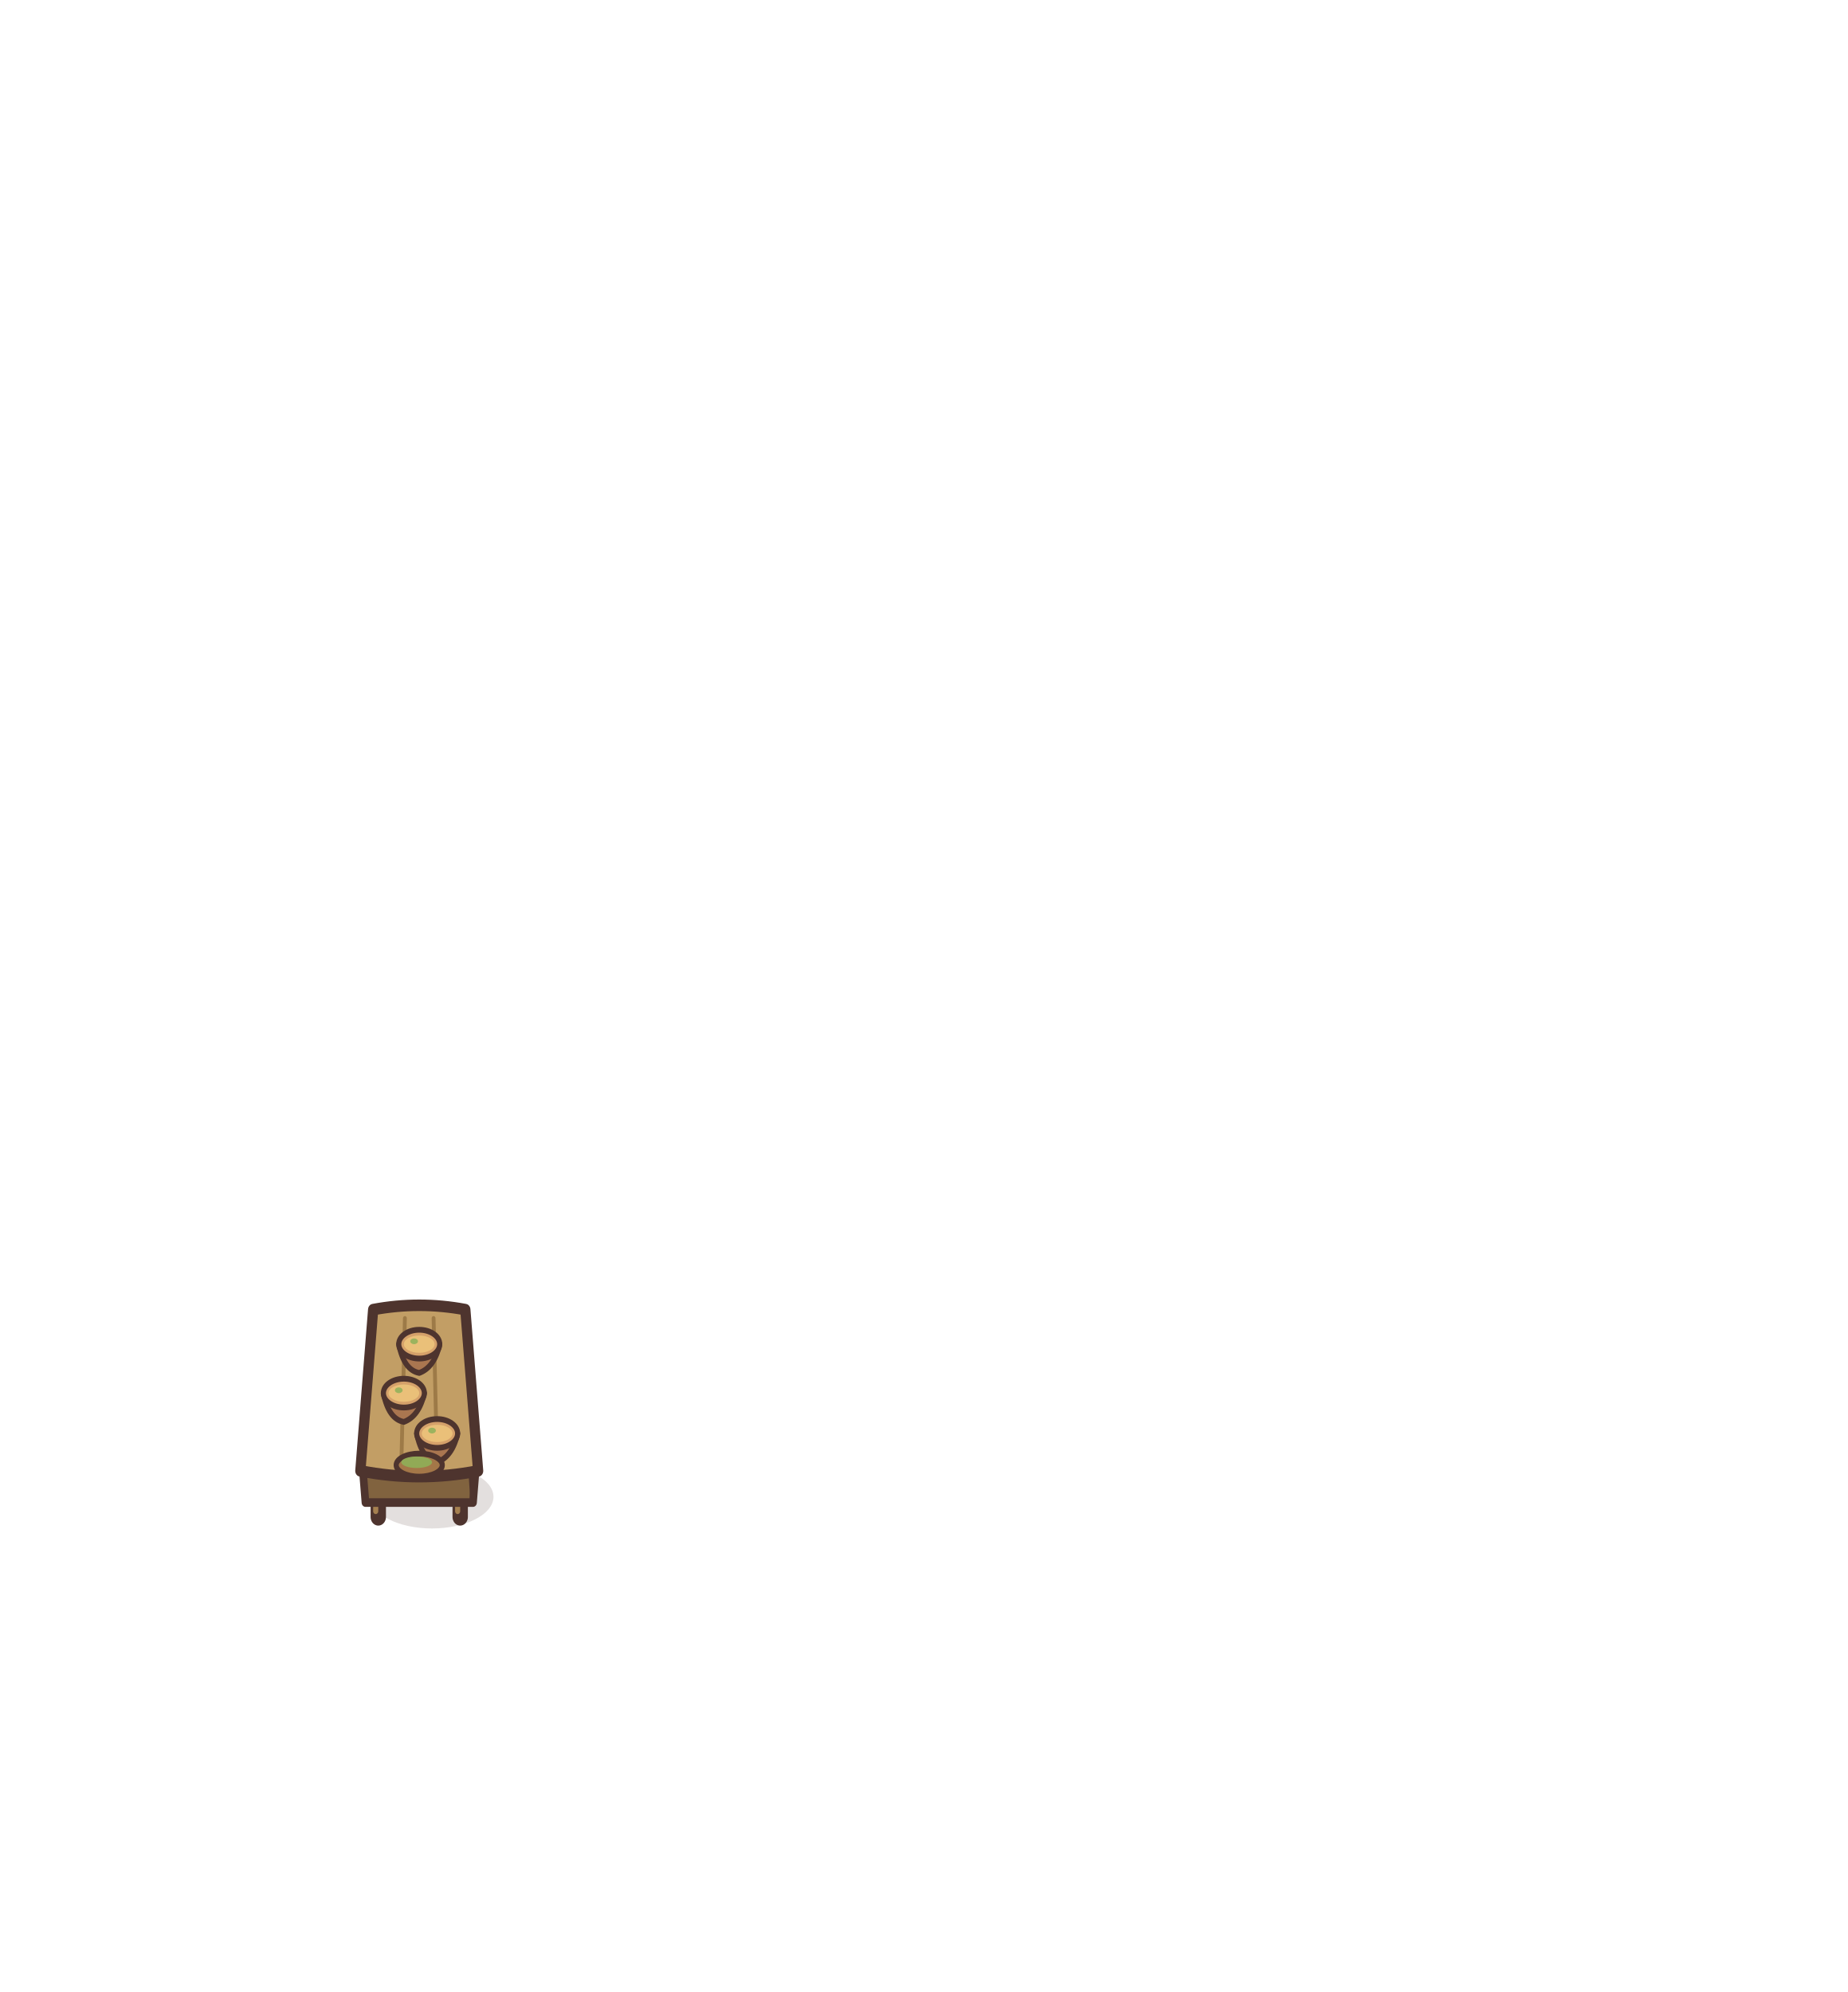
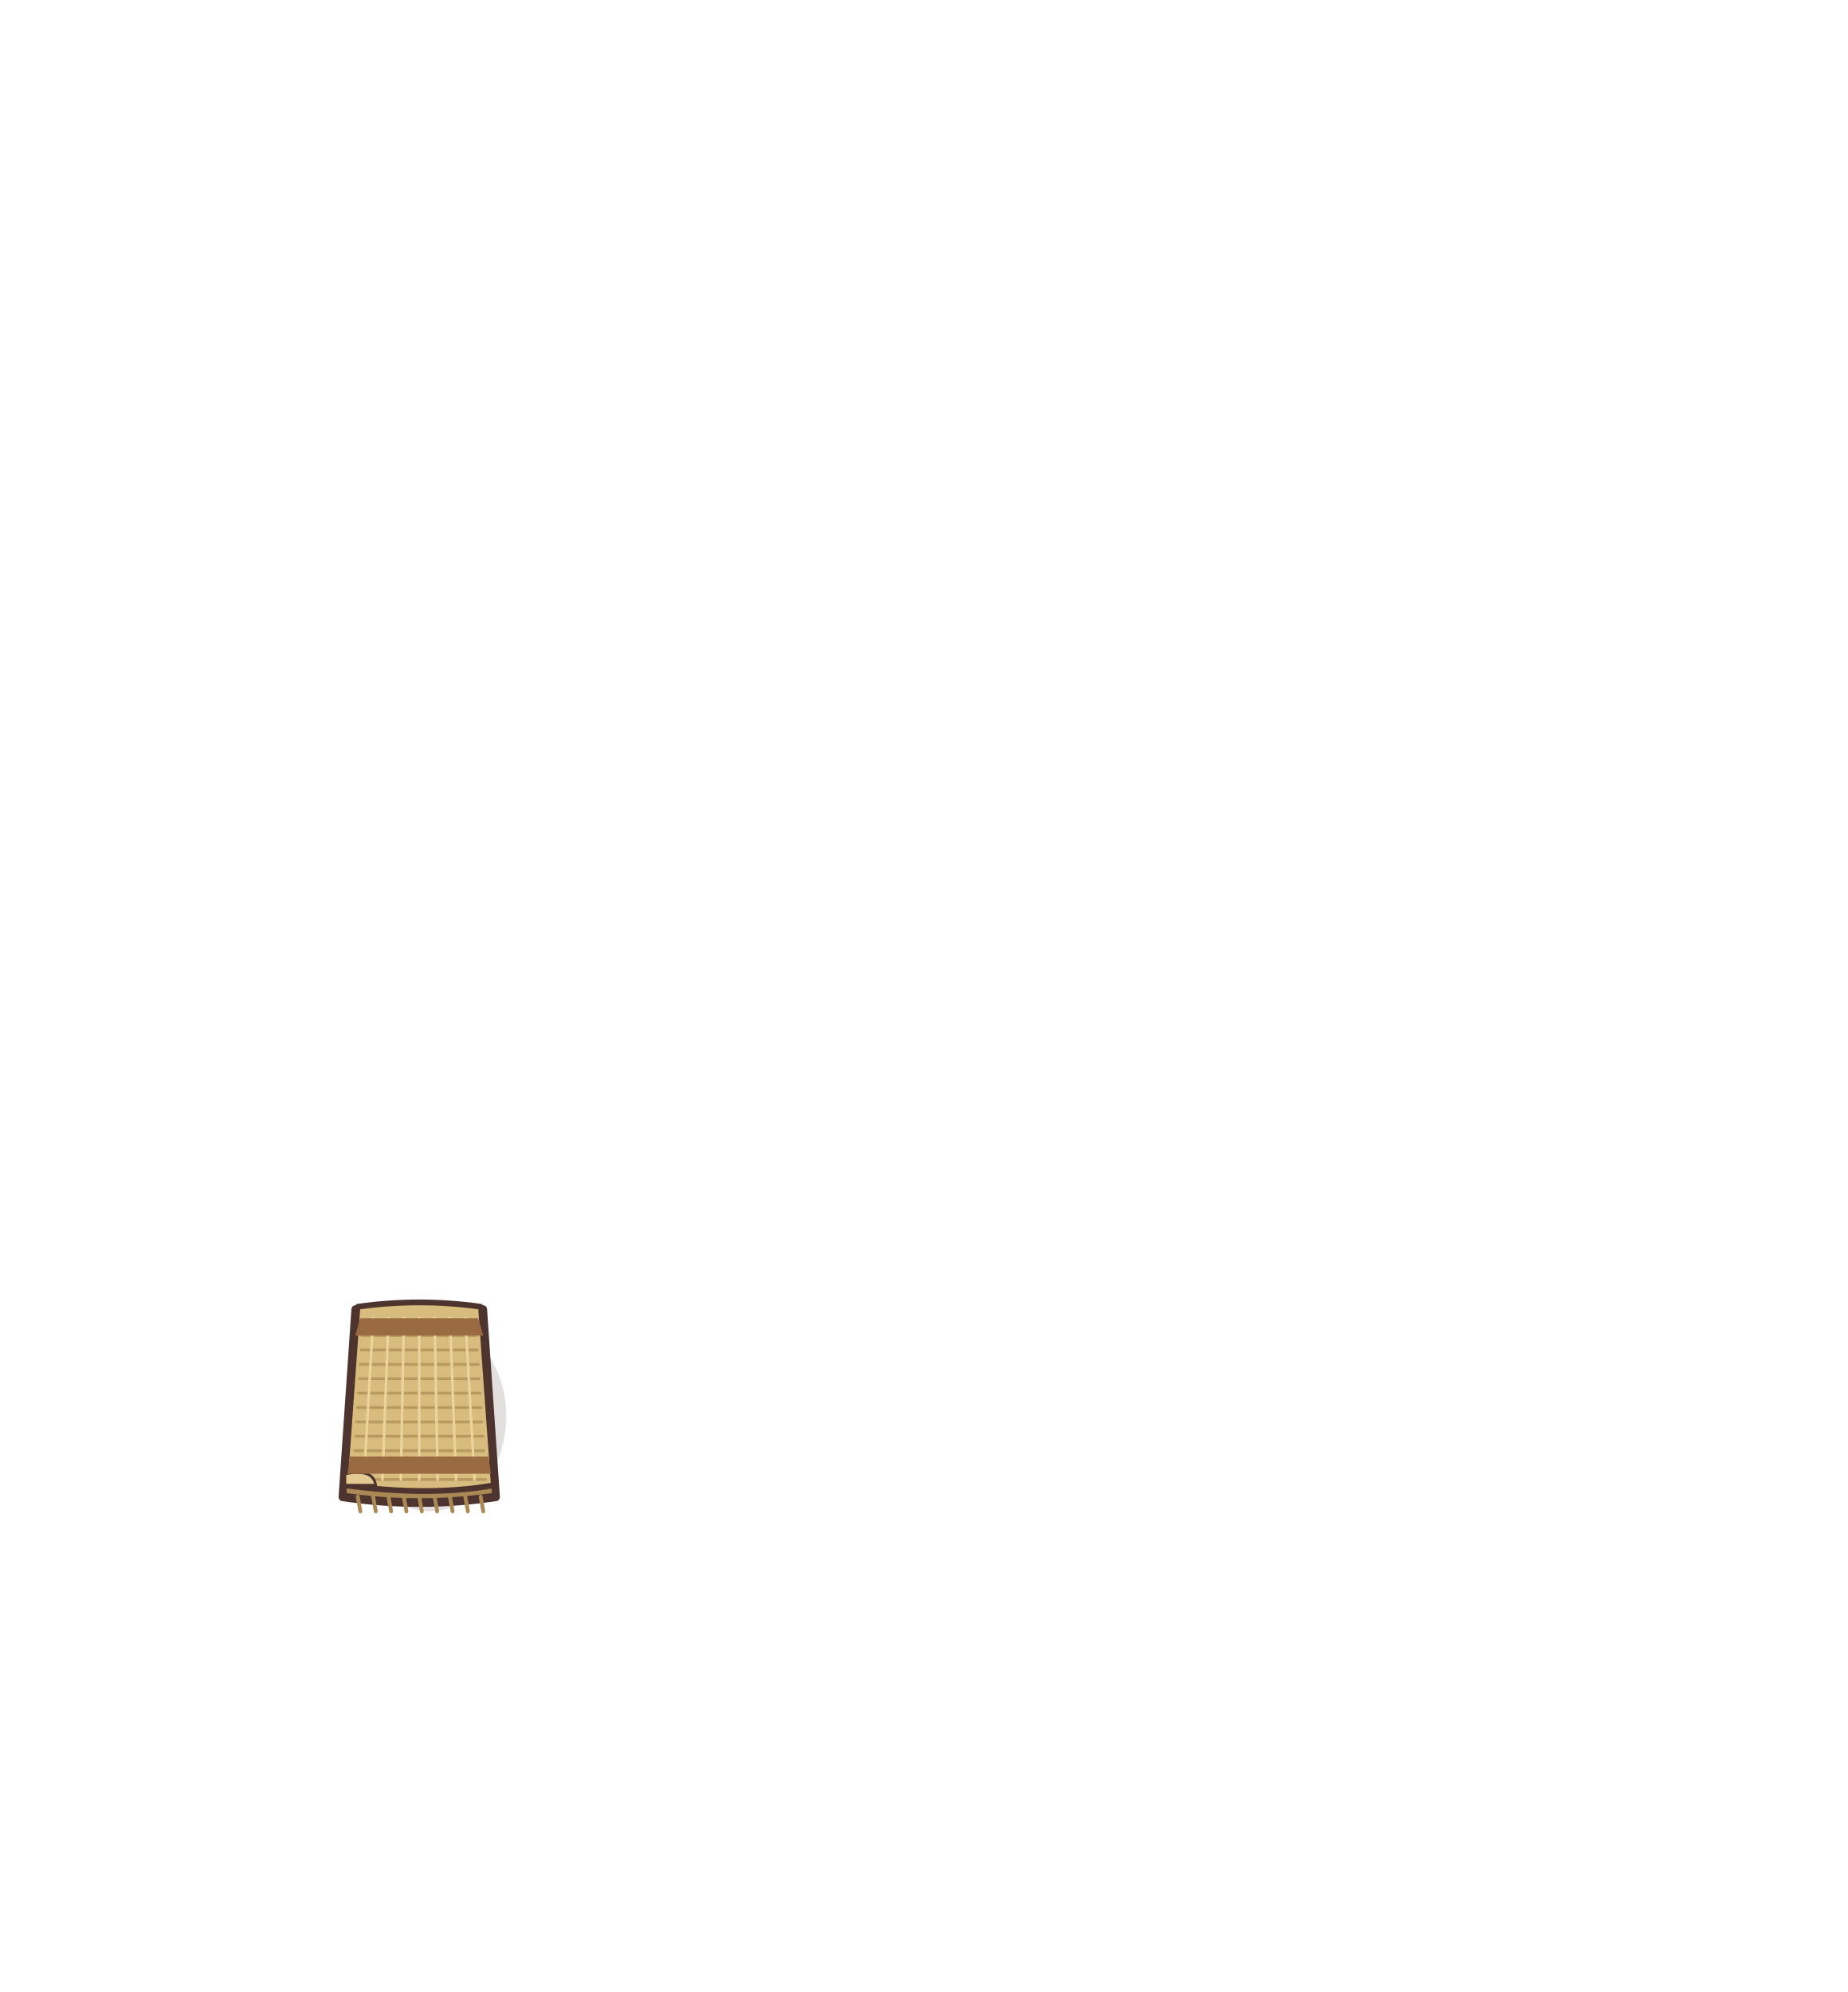
<svg xmlns="http://www.w3.org/2000/svg" width="512" height="552" viewBox="0 0 512 552">
  <g transform="translate(0,48)">
    <g transform="scale(1.333333,1.5)">
      <g transform="translate(192,192) scale(0.76) translate(-192,-192)">
        <g transform="translate(54,238) scale(0.7)">
-           <ellipse cx="5" cy="33" rx="24" ry="11" fill="#4E342E" opacity="0.16" />
-           <path d="M-16 -19 L-16 -4" stroke="#4E342E" stroke-width="6" stroke-linecap="round" fill="none" />
-           <path d="M-17 -18 L-17 -6" stroke="#A58050" stroke-width="2" stroke-linecap="round" fill="none" />
-           <path d="M-16 25 L-16 40" stroke="#4E342E" stroke-width="6" stroke-linecap="round" fill="none" />
-           <path d="M-17 26 L-17 38" stroke="#A58050" stroke-width="2" stroke-linecap="round" fill="none" />
-           <path d="M16 -19 L16 -4" stroke="#4E342E" stroke-width="6" stroke-linecap="round" fill="none" />
-           <path d="M15 -18 L15 -6" stroke="#A58050" stroke-width="2" stroke-linecap="round" fill="none" />
-           <path d="M16 25 L16 40" stroke="#4E342E" stroke-width="6" stroke-linecap="round" fill="none" />
-           <path d="M15 26 L15 38" stroke="#A58050" stroke-width="2" stroke-linecap="round" fill="none" />
-           <path d="M-22 24 L22 24 L21 35 L-21 35 Z" fill="#81633F" stroke="#4E342E" stroke-width="3" stroke-linejoin="round" stroke-linecap="round" />
-           <path d="M17 -31 L22 24 L21 35 L17 -20 Z" fill="#987649" stroke="#4E342E" stroke-width="2" stroke-linejoin="round" stroke-linecap="round" />
-           <path d="M-18 -32 Q0 -35 18 -32 L23 24 Q0 28 -23 24 Z" fill="#C29E65" stroke="#4E342E" stroke-width="4" stroke-linejoin="round" stroke-linecap="round" />
-           <path d="M-5.6 -29 L-7 22" stroke="#9D7A47" stroke-width="1.5" stroke-linecap="round" fill="none" />
-           <path d="M5.6 -29 L7 22" stroke="#9D7A47" stroke-width="1.5" stroke-linecap="round" fill="none" />
-           <path d="M-8 -20 Q-6 -11 0 -10 Q6 -12 8 -20 Z" fill="#AA7650" stroke="#4E342E" stroke-width="2" stroke-linejoin="round" stroke-linecap="round" />
-           <ellipse cx="0" cy="-20" rx="8" ry="5" fill="#D5A16A" stroke="#4E342E" stroke-width="2" />
-           <ellipse cx="0" cy="-20" rx="6" ry="3" fill="#EAC079" />
-           <ellipse cx="-2" cy="-21" rx="1.5" ry="1" fill="#9CB35E" />
-           <path d="M-14 -3 Q-12 6 -6 7 Q0 5 2 -3 Z" fill="#AA7650" stroke="#4E342E" stroke-width="2" stroke-linejoin="round" stroke-linecap="round" />
-           <ellipse cx="-6" cy="-3" rx="8" ry="5" fill="#D5A16A" stroke="#4E342E" stroke-width="2" />
-           <ellipse cx="-6" cy="-3" rx="6" ry="3" fill="#EAC079" />
-           <ellipse cx="-8" cy="-4" rx="1.5" ry="1" fill="#9CB35E" />
-           <path d="M-1 11 Q1 20 7 21 Q13 19 15 11 Z" fill="#AA7650" stroke="#4E342E" stroke-width="2" stroke-linejoin="round" stroke-linecap="round" />
-           <ellipse cx="7" cy="11" rx="8" ry="5" fill="#D5A16A" stroke="#4E342E" stroke-width="2" />
-           <ellipse cx="7" cy="11" rx="6" ry="3" fill="#EAC079" />
-           <ellipse cx="5" cy="10" rx="1.5" ry="1" fill="#9CB35E" />
-           <ellipse cx="0" cy="22" rx="9" ry="4" fill="#A47748" stroke="#4E342E" stroke-width="2" />
-           <ellipse cx="-1" cy="21" rx="6" ry="2" fill="#91AA56" />
+           <ellipse cx="4" cy="5" rx="30" ry="33" fill="#4E342E" opacity="0.16" />
+           <path d="M-25 -32 Q0 -35 25 -32 L30 33 Q0 37 -30 33 Z" fill="#AA8954" stroke="#4E342E" stroke-width="3" stroke-linejoin="round" stroke-linecap="round" />
+           <path d="M-24 -33 Q0 -36 24 -33 L29 29 Q4 33 -29 29 Z" fill="#D8BC7D" stroke="#4E342E" stroke-width="2" stroke-linejoin="round" stroke-linecap="round" />
+           <path d="M-22.0 -28 L22.0 -28" stroke="#B99A60" stroke-width="1" stroke-linecap="round" fill="none" />
+           <path d="M-22.357 -23 L22.357 -23" stroke="#B99A60" stroke-width="1" stroke-linecap="round" fill="none" />
+           <path d="M-22.714 -18 L22.714 -18" stroke="#B99A60" stroke-width="1" stroke-linecap="round" fill="none" />
+           <path d="M-23.071 -13 L23.071 -13" stroke="#B99A60" stroke-width="1" stroke-linecap="round" fill="none" />
+           <path d="M-23.429 -8 L23.429 -8" stroke="#B99A60" stroke-width="1" stroke-linecap="round" fill="none" />
+           <path d="M-23.786 -3 L23.786 -3" stroke="#B99A60" stroke-width="1" stroke-linecap="round" fill="none" />
+           <path d="M-24.143 2 L24.143 2" stroke="#B99A60" stroke-width="1" stroke-linecap="round" fill="none" />
+           <path d="M-24.5 7 L24.5 7" stroke="#B99A60" stroke-width="1" stroke-linecap="round" fill="none" />
+           <path d="M-24.857 12 L24.857 12" stroke="#B99A60" stroke-width="1" stroke-linecap="round" fill="none" />
+           <path d="M-25.214 17 L25.214 17" stroke="#B99A60" stroke-width="1" stroke-linecap="round" fill="none" />
+           <path d="M-25.571 22 L25.571 22" stroke="#B99A60" stroke-width="1" stroke-linecap="round" fill="none" />
+           <path d="M-25.929 27 L25.929 27" stroke="#B99A60" stroke-width="1" stroke-linecap="round" fill="none" />
+           <path d="M-18 -29 L-21.6 27" stroke="#EBD49C" stroke-width="1" stroke-linecap="round" fill="none" />
+           <path d="M-12 -29 L-14.4 27" stroke="#EBD49C" stroke-width="1" stroke-linecap="round" fill="none" />
+           <path d="M-6 -29 L-7.2 27" stroke="#EBD49C" stroke-width="1" stroke-linecap="round" fill="none" />
+           <path d="M0 -29 L0.0 27" stroke="#EBD49C" stroke-width="1" stroke-linecap="round" fill="none" />
+           <path d="M6 -29 L7.2 27" stroke="#EBD49C" stroke-width="1" stroke-linecap="round" fill="none" />
+           <path d="M12 -29 L14.4 27" stroke="#EBD49C" stroke-width="1" stroke-linecap="round" fill="none" />
+           <path d="M18 -29 L21.6 27" stroke="#EBD49C" stroke-width="1" stroke-linecap="round" fill="none" />
+           <path d="M-24 33 L-23 38" stroke="#AA8954" stroke-width="1.5" stroke-linecap="round" fill="none" />
+           <path d="M-18 33 L-17 38" stroke="#AA8954" stroke-width="1.5" stroke-linecap="round" fill="none" />
+           <path d="M-12 33 L-11 38" stroke="#AA8954" stroke-width="1.5" stroke-linecap="round" fill="none" />
+           <path d="M-6 33 L-5 38" stroke="#AA8954" stroke-width="1.5" stroke-linecap="round" fill="none" />
+           <path d="M0 33 L1 38" stroke="#AA8954" stroke-width="1.5" stroke-linecap="round" fill="none" />
+           <path d="M6 33 L7 38" stroke="#AA8954" stroke-width="1.5" stroke-linecap="round" fill="none" />
+           <path d="M12 33 L13 38" stroke="#AA8954" stroke-width="1.5" stroke-linecap="round" fill="none" />
+           <path d="M18 33 L19 38" stroke="#AA8954" stroke-width="1.5" stroke-linecap="round" fill="none" />
+           <path d="M24 33 L25 38" stroke="#AA8954" stroke-width="1.5" stroke-linecap="round" fill="none" />
+           <path d="M-29 25 Q-18 23 -17 29 L-29 29 Z" fill="#E4CA91" stroke="#4E342E" stroke-width="1" stroke-linejoin="round" stroke-linecap="round" />
+           <path d="M-23 -29 L23 -29 L25 -23 L-25 -23 Z" fill="#9A6B42" />
+           <path d="M-27 19 L27 19 L28 25 L-28 25 Z" fill="#9A6B42" />
        </g>
      </g>
    </g>
  </g>
</svg>
